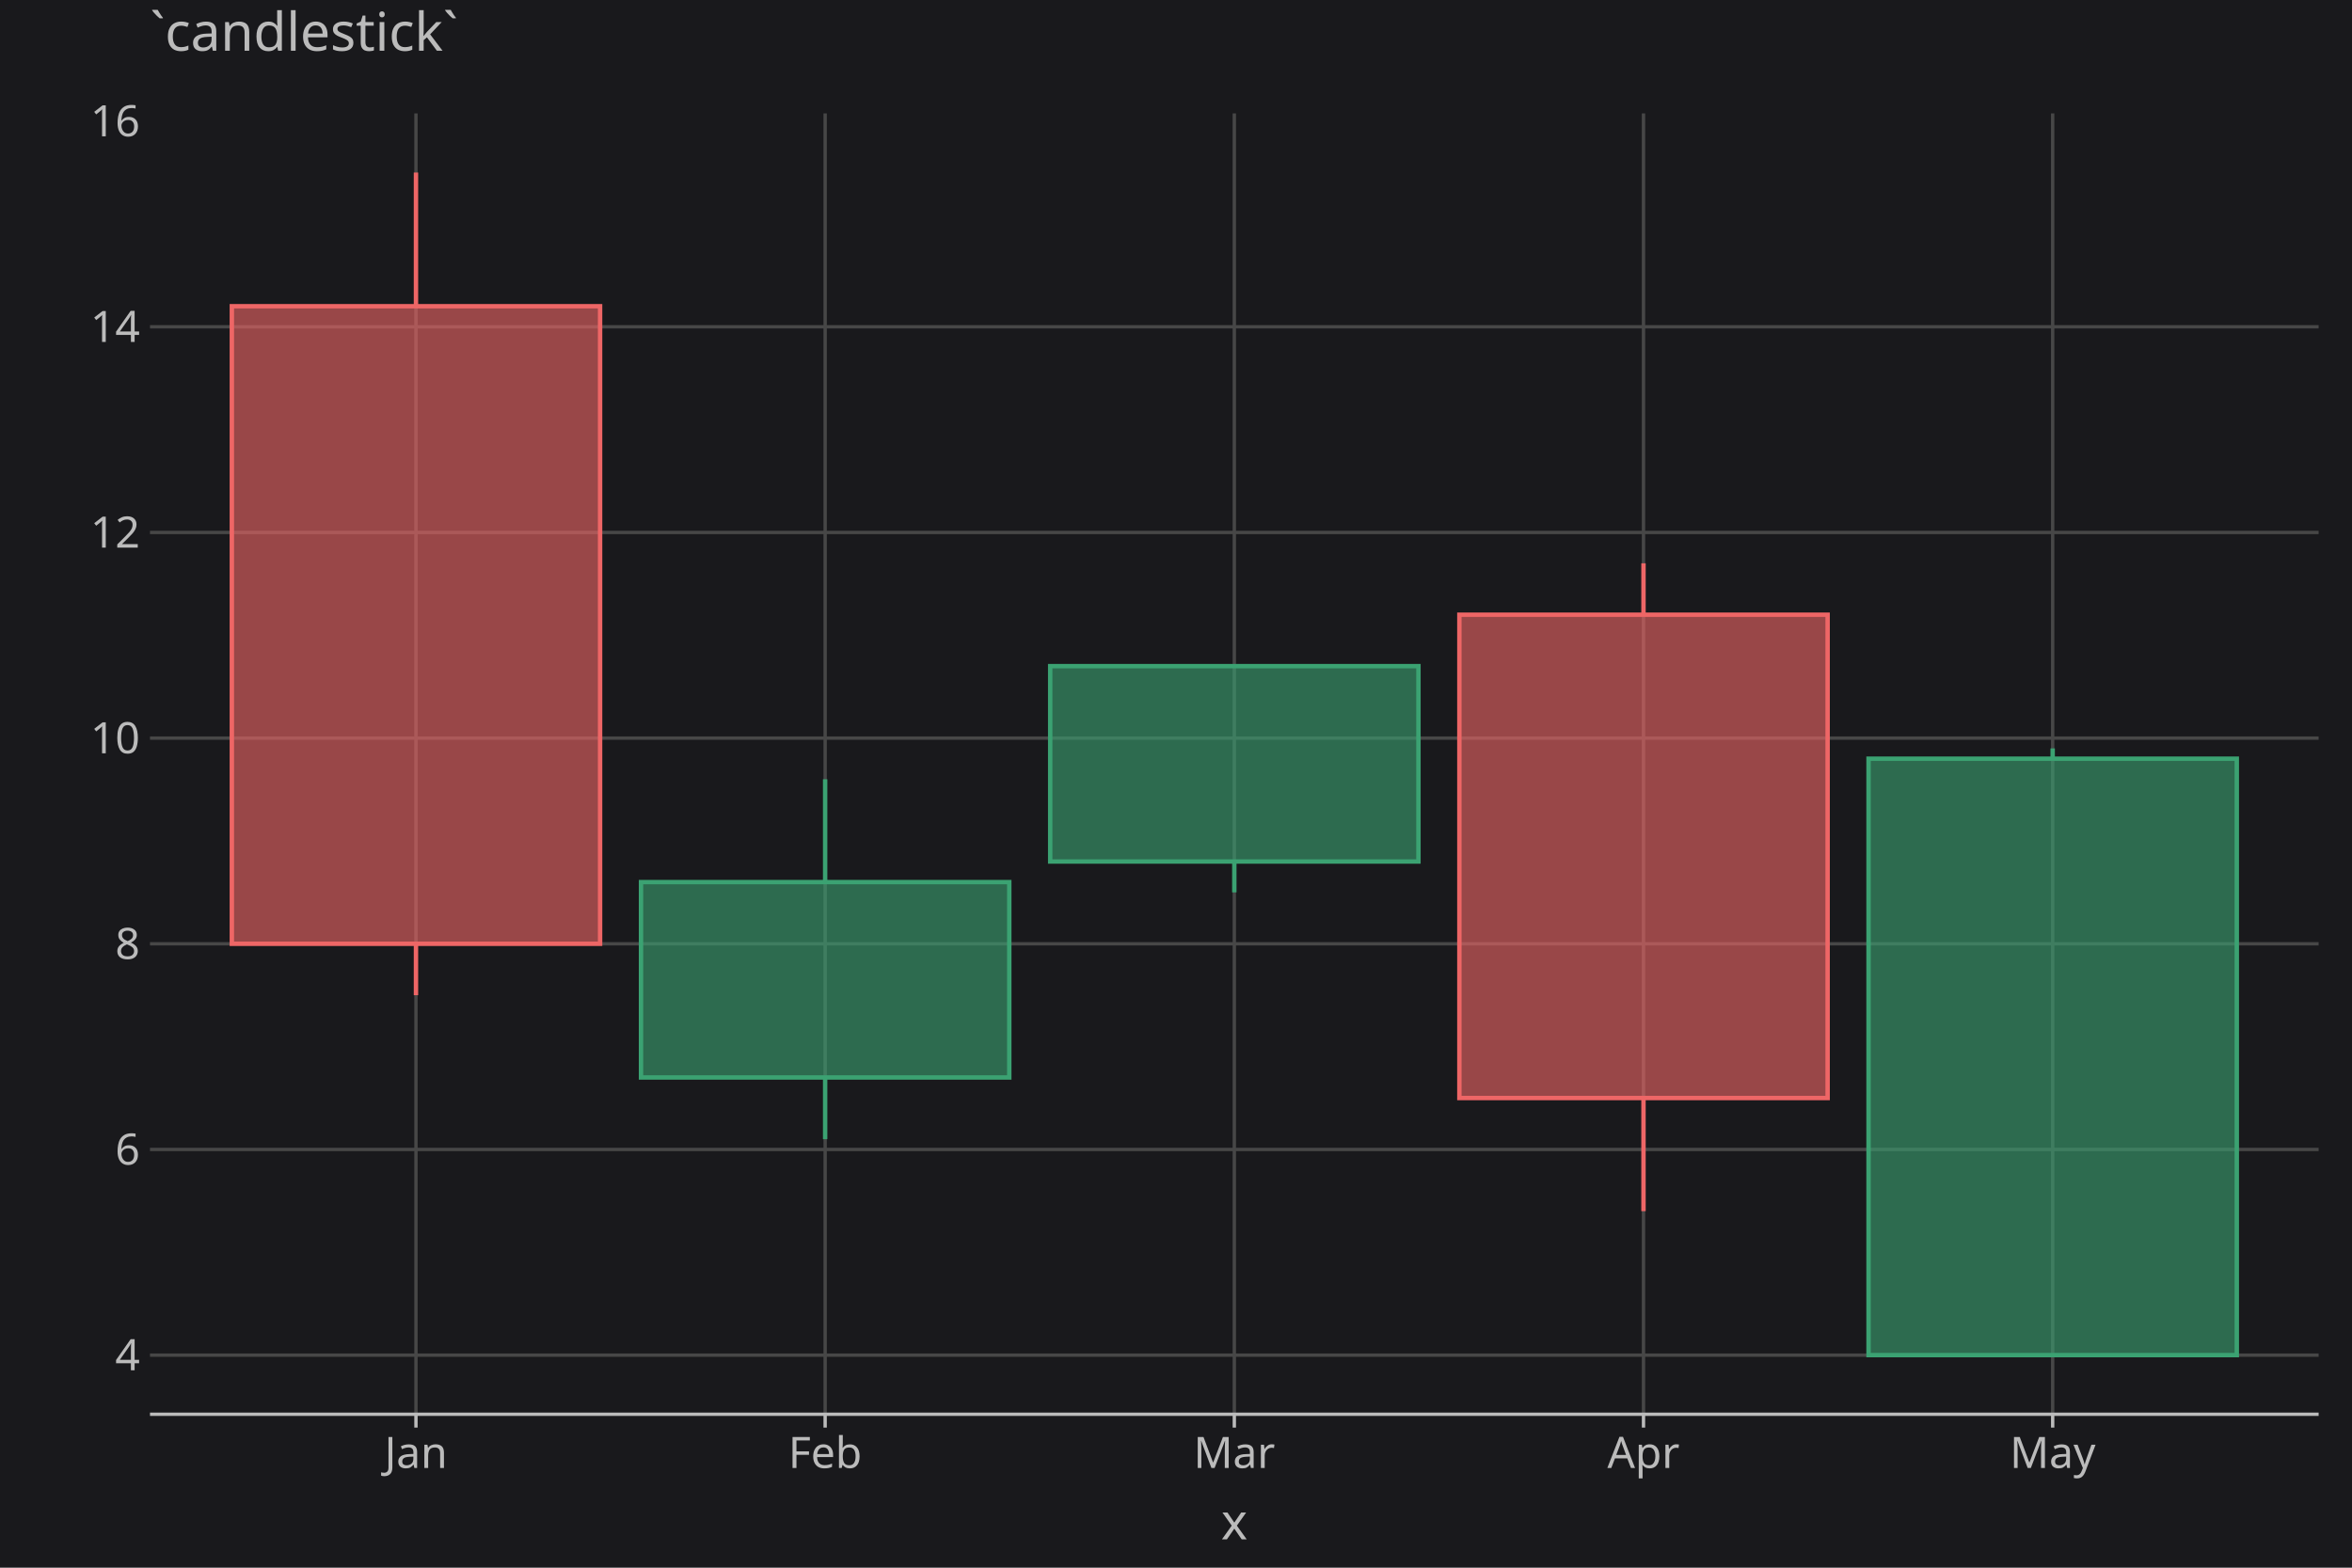
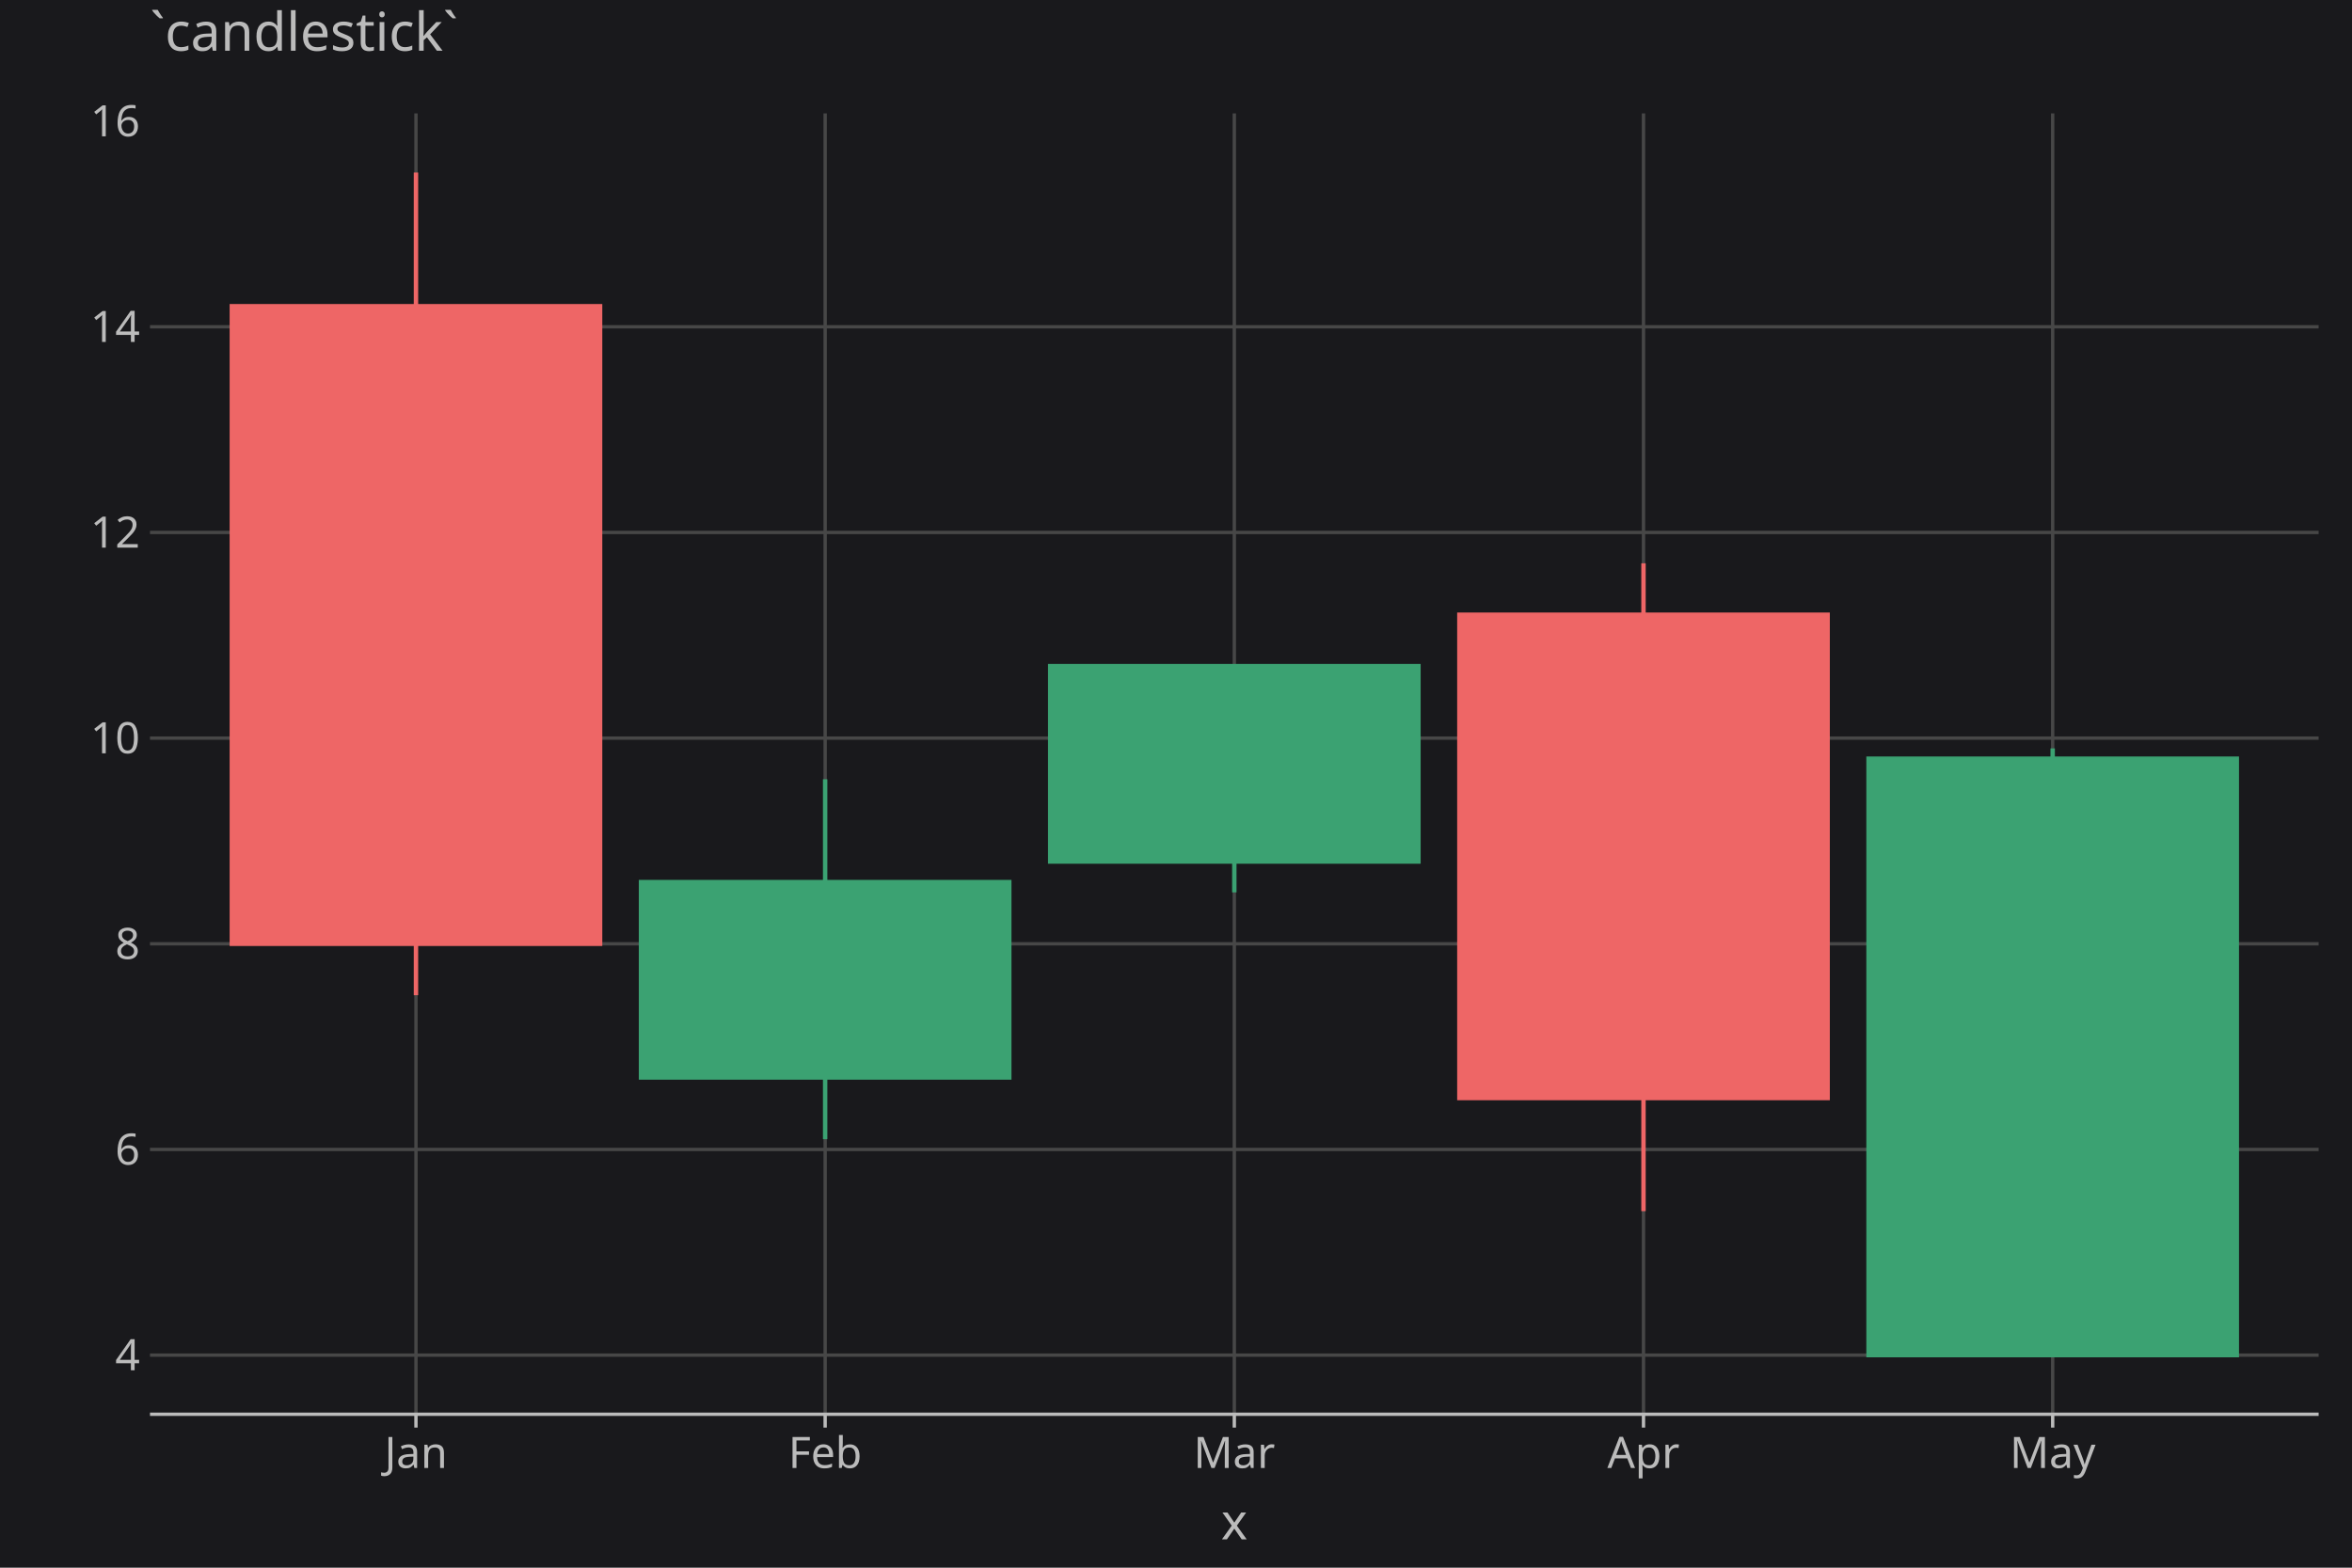
<svg xmlns="http://www.w3.org/2000/svg" class="plt-container" width="705.0" height="470.0">
  <style type="text/css">
  .plt-container {
   font-family: Lucida Grande, sans-serif;
   user-select: none;
   -webkit-user-select: none;
   -moz-user-select: none;
   -ms-user-select: none;
}
text {
   text-rendering: optimizeLegibility;
}
#xXxprefixXx0 .plot-title {
   fill: #bbbbbb;
   font-family: Lucida Grande, sans-serif;
   font-size: 16.0px;
   font-weight: normal;
   font-style: normal;   
}
#xXxprefixXx0 .plot-subtitle {
   fill: #bbbbbb;
   font-family: Lucida Grande, sans-serif;
   font-size: 15.0px;
   font-weight: normal;
   font-style: normal;   
}
#xXxprefixXx0 .plot-caption {
   fill: #bbbbbb;
   font-family: Lucida Grande, sans-serif;
   font-size: 13.0px;
   font-weight: normal;
   font-style: normal;   
}
#xXxprefixXx0 .legend-title {
   fill: #bbbbbb;
   font-family: Lucida Grande, sans-serif;
   font-size: 15.0px;
   font-weight: normal;
   font-style: normal;   
}
#xXxprefixXx0 .legend-item {
   fill: #bbbbbb;
   font-family: Lucida Grande, sans-serif;
   font-size: 13.0px;
   font-weight: normal;
   font-style: normal;   
}
#xXxprefixXx0 .axis-title-x {
   fill: #bbbbbb;
   font-family: Lucida Grande, sans-serif;
   font-size: 15.0px;
   font-weight: normal;
   font-style: normal;   
}
#xXxprefixXx0 .axis-text-x {
   fill: #bbbbbb;
   font-family: Lucida Grande, sans-serif;
   font-size: 13.0px;
   font-weight: normal;
   font-style: normal;   
}
#xXxprefixXx2 .axis-tooltip-text-x {
   fill: #303030;
   font-family: Lucida Grande, sans-serif;
   font-size: 13.0px;
   font-weight: normal;
   font-style: normal;   
}
#xXxprefixXx0 .axis-title-y {
   fill: #bbbbbb;
   font-family: Lucida Grande, sans-serif;
   font-size: 15.0px;
   font-weight: normal;
   font-style: normal;   
}
#xXxprefixXx0 .axis-text-y {
   fill: #bbbbbb;
   font-family: Lucida Grande, sans-serif;
   font-size: 13.0px;
   font-weight: normal;
   font-style: normal;   
}
#xXxprefixXx2 .axis-tooltip-text-y {
   fill: #303030;
   font-family: Lucida Grande, sans-serif;
   font-size: 13.0px;
   font-weight: normal;
   font-style: normal;   
}
#xXxprefixXx0 .facet-strip-text-x {
   fill: #bbbbbb;
   font-family: Lucida Grande, sans-serif;
   font-size: 13.0px;
   font-weight: normal;
   font-style: normal;   
}
#xXxprefixXx0 .facet-strip-text-y {
   fill: #bbbbbb;
   font-family: Lucida Grande, sans-serif;
   font-size: 13.0px;
   font-weight: normal;
   font-style: normal;   
}
#xXxprefixXx2 .tooltip-text {
   fill: #bbbbbb;
   font-family: Lucida Grande, sans-serif;
   font-size: 13.0px;
   font-weight: normal;
   font-style: normal;   
}
#xXxprefixXx2 .tooltip-title {
   fill: #bbbbbb;
   font-family: Lucida Grande, sans-serif;
   font-size: 13.0px;
   font-weight: bold;
   font-style: normal;   
}
#xXxprefixXx2 .tooltip-label {
   fill: #bbbbbb;
   font-family: Lucida Grande, sans-serif;
   font-size: 13.0px;
   font-weight: bold;
   font-style: normal;   
}

  </style>
  <g id="xXxprefixXx0">
    <path fill-rule="evenodd" fill="rgb(25,25,28)" fill-opacity="1.0" d="M0.0 0.0 L0.0 470.0 L705.0 470.0 L705.0 0.0 Z">
    </path>
    <g transform="translate(23.0 34.0 ) ">
      <g transform="translate(21.96121 0.0 ) ">
        <line x1="79.722" y1="390.0" x2="79.722" y2="-5.6843418860808015E-14" stroke="rgb(71,71,71)" stroke-opacity="1.0" stroke-width="1.0" fill="none">
        </line>
        <line x1="202.371" y1="390.0" x2="202.371" y2="-5.6843418860808015E-14" stroke="rgb(71,71,71)" stroke-opacity="1.0" stroke-width="1.0" fill="none">
        </line>
        <line x1="325.019" y1="390.0" x2="325.019" y2="-5.6843418860808015E-14" stroke="rgb(71,71,71)" stroke-opacity="1.0" stroke-width="1.0" fill="none">
        </line>
        <line x1="447.668" y1="390.0" x2="447.668" y2="-5.6843418860808015E-14" stroke="rgb(71,71,71)" stroke-opacity="1.0" stroke-width="1.0" fill="none">
        </line>
        <line x1="570.317" y1="390.0" x2="570.317" y2="-5.6843418860808015E-14" stroke="rgb(71,71,71)" stroke-opacity="1.0" stroke-width="1.0" fill="none">
        </line>
      </g>
      <g transform="translate(21.96121 390.0 ) ">
        <g transform="translate(79.72174 0.0 ) ">
          <line stroke-width="1.0" stroke="rgb(187,187,187)" stroke-opacity="1.0" x2="0.0" y2="4.0">
          </line>
          <g transform="translate(0.0 7.0 ) ">
            <text class="axis-text-x" text-anchor="middle" dy="0.7em">
              <tspan>Jan</tspan>
            </text>
          </g>
        </g>
        <g transform="translate(202.3706 0.0 ) ">
          <line stroke-width="1.0" stroke="rgb(187,187,187)" stroke-opacity="1.0" x2="0.0" y2="4.0">
          </line>
          <g transform="translate(0.0 7.0 ) ">
            <text class="axis-text-x" text-anchor="middle" dy="0.7em">
              <tspan>Feb</tspan>
            </text>
          </g>
        </g>
        <g transform="translate(325.0194 0.0 ) ">
          <line stroke-width="1.0" stroke="rgb(187,187,187)" stroke-opacity="1.0" x2="0.0" y2="4.0">
          </line>
          <g transform="translate(0.0 7.0 ) ">
            <text class="axis-text-x" text-anchor="middle" dy="0.7em">
              <tspan>Mar</tspan>
            </text>
          </g>
        </g>
        <g transform="translate(447.6682 0.0 ) ">
          <line stroke-width="1.0" stroke="rgb(187,187,187)" stroke-opacity="1.0" x2="0.0" y2="4.0">
          </line>
          <g transform="translate(0.0 7.0 ) ">
            <text class="axis-text-x" text-anchor="middle" dy="0.7em">
              <tspan>Apr</tspan>
            </text>
          </g>
        </g>
        <g transform="translate(570.3171 0.0 ) ">
          <line stroke-width="1.0" stroke="rgb(187,187,187)" stroke-opacity="1.0" x2="0.0" y2="4.0">
          </line>
          <g transform="translate(0.0 7.0 ) ">
            <text class="axis-text-x" text-anchor="middle" dy="0.7em">
              <tspan>May</tspan>
            </text>
          </g>
        </g>
        <line x1="0.0" y1="0.0" x2="650.039" y2="0.0" stroke-width="1.0" stroke="rgb(187,187,187)" stroke-opacity="1.0">
        </line>
      </g>
      <g transform="translate(21.96121 0.0 ) ">
        <line x1="0.0" y1="372.273" x2="650.039" y2="372.273" stroke="rgb(71,71,71)" stroke-opacity="1.0" stroke-width="1.0" fill="none">
        </line>
        <line x1="0.0" y1="310.613" x2="650.039" y2="310.613" stroke="rgb(71,71,71)" stroke-opacity="1.0" stroke-width="1.0" fill="none">
        </line>
        <line x1="0.0" y1="248.953" x2="650.039" y2="248.953" stroke="rgb(71,71,71)" stroke-opacity="1.0" stroke-width="1.0" fill="none">
        </line>
        <line x1="0.0" y1="187.292" x2="650.039" y2="187.292" stroke="rgb(71,71,71)" stroke-opacity="1.0" stroke-width="1.0" fill="none">
        </line>
        <line x1="0.0" y1="125.632" x2="650.039" y2="125.632" stroke="rgb(71,71,71)" stroke-opacity="1.0" stroke-width="1.0" fill="none">
        </line>
        <line x1="0.0" y1="63.972" x2="650.039" y2="63.972" stroke="rgb(71,71,71)" stroke-opacity="1.0" stroke-width="1.0" fill="none">
        </line>
      </g>
      <g transform="translate(21.96121 0.0 ) ">
        <g transform="translate(0.0 372.2727 ) ">
          <g transform="translate(-3.0 0.0 ) ">
            <text class="axis-text-y" text-anchor="end" dy="0.35em">
              <tspan>4</tspan>
            </text>
          </g>
        </g>
        <g transform="translate(0.0 310.6126 ) ">
          <g transform="translate(-3.0 0.0 ) ">
            <text class="axis-text-y" text-anchor="end" dy="0.35em">
              <tspan>6</tspan>
            </text>
          </g>
        </g>
        <g transform="translate(0.0 248.9526 ) ">
          <g transform="translate(-3.0 0.0 ) ">
            <text class="axis-text-y" text-anchor="end" dy="0.35em">
              <tspan>8</tspan>
            </text>
          </g>
        </g>
        <g transform="translate(0.0 187.2925 ) ">
          <g transform="translate(-3.0 0.0 ) ">
            <text class="axis-text-y" text-anchor="end" dy="0.35em">
              <tspan>10</tspan>
            </text>
          </g>
        </g>
        <g transform="translate(0.0 125.6324 ) ">
          <g transform="translate(-3.0 0.0 ) ">
            <text class="axis-text-y" text-anchor="end" dy="0.35em">
              <tspan>12</tspan>
            </text>
          </g>
        </g>
        <g transform="translate(0.0 63.97233 ) ">
          <g transform="translate(-3.0 0.0 ) ">
            <text class="axis-text-y" text-anchor="end" dy="0.35em">
              <tspan>14</tspan>
            </text>
          </g>
        </g>
        <g transform="translate(0.0 2.312253 ) ">
          <g transform="translate(-3.0 0.0 ) ">
            <text class="axis-text-y" text-anchor="end" dy="0.35em">
              <tspan>16</tspan>
            </text>
          </g>
        </g>
      </g>
      <g transform="translate(21.96121 0.0 ) " clip-path="url(#xXxprefixXx1)" clip-bounds-jfx="[rect (0.0, 0.0), (650.039, 390.0)]">
        <defs>
          <clipPath id="xXxprefixXx1">
            <rect x="0.0" y="0.0" width="650.039" height="390.0">
            </rect>
          </clipPath>
        </defs>
-         <rect x="24.53" y="57.806" height="191.146" width="110.384" stroke="rgb(238,102,102)" stroke-opacity="1.0" fill="rgb(238,102,102)" fill-opacity="0.6" stroke-width="1.32">
-         </rect>
-         <rect x="147.179" y="230.455" height="58.577" width="110.384" stroke="rgb(59,162,114)" stroke-opacity="1.0" fill="rgb(59,162,114)" fill-opacity="0.6" stroke-width="1.32">
-         </rect>
-         <rect x="269.827" y="165.711" height="58.577" width="110.384" stroke="rgb(59,162,114)" stroke-opacity="1.0" fill="rgb(59,162,114)" fill-opacity="0.6" stroke-width="1.32">
-         </rect>
-         <rect x="392.476" y="150.296" height="144.901" width="110.384" stroke="rgb(238,102,102)" stroke-opacity="1.0" fill="rgb(238,102,102)" fill-opacity="0.6" stroke-width="1.32">
-         </rect>
-         <rect x="515.125" y="193.458" height="178.814" width="110.384" stroke="rgb(59,162,114)" stroke-opacity="1.0" fill="rgb(59,162,114)" fill-opacity="0.6" stroke-width="1.32">
-         </rect>
-         <line x1="79.722" y1="248.953" x2="79.722" y2="264.368" stroke="rgb(238,102,102)" stroke-opacity="1.0" fill="rgb(238,102,102)" fill-opacity="0.6" stroke-width="1.32">
-         </line>
-         <line x1="79.722" y1="264.368" x2="79.722" y2="264.368" stroke="rgb(238,102,102)" stroke-opacity="1.0" fill="rgb(238,102,102)" fill-opacity="0.6" stroke-width="1.32">
-         </line>
-         <line x1="79.722" y1="57.806" x2="79.722" y2="17.727" stroke="rgb(238,102,102)" stroke-opacity="1.0" fill="rgb(238,102,102)" fill-opacity="0.6" stroke-width="1.32">
-         </line>
-         <line x1="79.722" y1="17.727" x2="79.722" y2="17.727" stroke="rgb(238,102,102)" stroke-opacity="1.0" fill="rgb(238,102,102)" fill-opacity="0.6" stroke-width="1.32">
-         </line>
-         <line x1="202.371" y1="289.032" x2="202.371" y2="307.53" stroke="rgb(59,162,114)" stroke-opacity="1.0" fill="rgb(59,162,114)" fill-opacity="0.6" stroke-width="1.32">
-         </line>
-         <line x1="202.371" y1="307.53" x2="202.371" y2="307.53" stroke="rgb(59,162,114)" stroke-opacity="1.0" fill="rgb(59,162,114)" fill-opacity="0.6" stroke-width="1.32">
-         </line>
-         <line x1="202.371" y1="230.455" x2="202.371" y2="199.625" stroke="rgb(59,162,114)" stroke-opacity="1.0" fill="rgb(59,162,114)" fill-opacity="0.6" stroke-width="1.32">
-         </line>
-         <line x1="202.371" y1="199.625" x2="202.371" y2="199.625" stroke="rgb(59,162,114)" stroke-opacity="1.0" fill="rgb(59,162,114)" fill-opacity="0.6" stroke-width="1.32">
-         </line>
-         <line x1="325.019" y1="224.289" x2="325.019" y2="233.538" stroke="rgb(59,162,114)" stroke-opacity="1.0" fill="rgb(59,162,114)" fill-opacity="0.6" stroke-width="1.32">
-         </line>
-         <line x1="325.019" y1="233.538" x2="325.019" y2="233.538" stroke="rgb(59,162,114)" stroke-opacity="1.0" fill="rgb(59,162,114)" fill-opacity="0.6" stroke-width="1.32">
-         </line>
-         <line x1="325.019" y1="165.711" x2="325.019" y2="165.711" stroke="rgb(59,162,114)" stroke-opacity="1.0" fill="rgb(59,162,114)" fill-opacity="0.6" stroke-width="1.32">
-         </line>
-         <line x1="325.019" y1="165.711" x2="325.019" y2="165.711" stroke="rgb(59,162,114)" stroke-opacity="1.0" fill="rgb(59,162,114)" fill-opacity="0.6" stroke-width="1.32">
-         </line>
-         <line x1="447.668" y1="295.198" x2="447.668" y2="329.111" stroke="rgb(238,102,102)" stroke-opacity="1.0" fill="rgb(238,102,102)" fill-opacity="0.6" stroke-width="1.32">
-         </line>
-         <line x1="447.668" y1="329.111" x2="447.668" y2="329.111" stroke="rgb(238,102,102)" stroke-opacity="1.0" fill="rgb(238,102,102)" fill-opacity="0.6" stroke-width="1.32">
-         </line>
-         <line x1="447.668" y1="150.296" x2="447.668" y2="134.881" stroke="rgb(238,102,102)" stroke-opacity="1.0" fill="rgb(238,102,102)" fill-opacity="0.6" stroke-width="1.32">
-         </line>
-         <line x1="447.668" y1="134.881" x2="447.668" y2="134.881" stroke="rgb(238,102,102)" stroke-opacity="1.0" fill="rgb(238,102,102)" fill-opacity="0.6" stroke-width="1.32">
-         </line>
-         <line x1="570.317" y1="372.273" x2="570.317" y2="372.273" stroke="rgb(59,162,114)" stroke-opacity="1.0" fill="rgb(59,162,114)" fill-opacity="0.6" stroke-width="1.32">
-         </line>
-         <line x1="570.317" y1="372.273" x2="570.317" y2="372.273" stroke="rgb(59,162,114)" stroke-opacity="1.0" fill="rgb(59,162,114)" fill-opacity="0.6" stroke-width="1.32">
-         </line>
-         <line x1="570.317" y1="193.458" x2="570.317" y2="190.375" stroke="rgb(59,162,114)" stroke-opacity="1.0" fill="rgb(59,162,114)" fill-opacity="0.6" stroke-width="1.32">
-         </line>
-         <line x1="570.317" y1="190.375" x2="570.317" y2="190.375" stroke="rgb(59,162,114)" stroke-opacity="1.0" fill="rgb(59,162,114)" fill-opacity="0.6" stroke-width="1.32">
+         <rect x="24.53" y="57.806" height="191.146" width="110.384" stroke="rgb(238,102,102)" stroke-opacity="1.0" fill="rgb(238,102,102)" fill-opacity="1.0" stroke-width="1.32">
+         </rect>
+         <rect x="147.179" y="230.455" height="58.577" width="110.384" stroke="rgb(59,162,114)" stroke-opacity="1.0" fill="rgb(59,162,114)" fill-opacity="1.0" stroke-width="1.32">
+         </rect>
+         <rect x="269.827" y="165.711" height="58.577" width="110.384" stroke="rgb(59,162,114)" stroke-opacity="1.0" fill="rgb(59,162,114)" fill-opacity="1.0" stroke-width="1.32">
+         </rect>
+         <rect x="392.476" y="150.296" height="144.901" width="110.384" stroke="rgb(238,102,102)" stroke-opacity="1.0" fill="rgb(238,102,102)" fill-opacity="1.0" stroke-width="1.32">
+         </rect>
+         <rect x="515.125" y="193.458" height="178.814" width="110.384" stroke="rgb(59,162,114)" stroke-opacity="1.0" fill="rgb(59,162,114)" fill-opacity="1.0" stroke-width="1.32">
+         </rect>
+         <line x1="79.722" y1="248.953" x2="79.722" y2="264.368" stroke="rgb(238,102,102)" stroke-opacity="1.0" fill="rgb(238,102,102)" fill-opacity="1.0" stroke-width="1.32">
+         </line>
+         <line x1="79.722" y1="264.368" x2="79.722" y2="264.368" stroke="rgb(238,102,102)" stroke-opacity="1.0" fill="rgb(238,102,102)" fill-opacity="1.0" stroke-width="1.32">
+         </line>
+         <line x1="79.722" y1="57.806" x2="79.722" y2="17.727" stroke="rgb(238,102,102)" stroke-opacity="1.0" fill="rgb(238,102,102)" fill-opacity="1.0" stroke-width="1.32">
+         </line>
+         <line x1="79.722" y1="17.727" x2="79.722" y2="17.727" stroke="rgb(238,102,102)" stroke-opacity="1.0" fill="rgb(238,102,102)" fill-opacity="1.0" stroke-width="1.32">
+         </line>
+         <line x1="202.371" y1="289.032" x2="202.371" y2="307.53" stroke="rgb(59,162,114)" stroke-opacity="1.0" fill="rgb(59,162,114)" fill-opacity="1.0" stroke-width="1.32">
+         </line>
+         <line x1="202.371" y1="307.53" x2="202.371" y2="307.53" stroke="rgb(59,162,114)" stroke-opacity="1.0" fill="rgb(59,162,114)" fill-opacity="1.0" stroke-width="1.32">
+         </line>
+         <line x1="202.371" y1="230.455" x2="202.371" y2="199.625" stroke="rgb(59,162,114)" stroke-opacity="1.0" fill="rgb(59,162,114)" fill-opacity="1.0" stroke-width="1.32">
+         </line>
+         <line x1="202.371" y1="199.625" x2="202.371" y2="199.625" stroke="rgb(59,162,114)" stroke-opacity="1.0" fill="rgb(59,162,114)" fill-opacity="1.0" stroke-width="1.32">
+         </line>
+         <line x1="325.019" y1="224.289" x2="325.019" y2="233.538" stroke="rgb(59,162,114)" stroke-opacity="1.0" fill="rgb(59,162,114)" fill-opacity="1.0" stroke-width="1.32">
+         </line>
+         <line x1="325.019" y1="233.538" x2="325.019" y2="233.538" stroke="rgb(59,162,114)" stroke-opacity="1.0" fill="rgb(59,162,114)" fill-opacity="1.0" stroke-width="1.32">
+         </line>
+         <line x1="325.019" y1="165.711" x2="325.019" y2="165.711" stroke="rgb(59,162,114)" stroke-opacity="1.0" fill="rgb(59,162,114)" fill-opacity="1.0" stroke-width="1.32">
+         </line>
+         <line x1="325.019" y1="165.711" x2="325.019" y2="165.711" stroke="rgb(59,162,114)" stroke-opacity="1.0" fill="rgb(59,162,114)" fill-opacity="1.0" stroke-width="1.32">
+         </line>
+         <line x1="447.668" y1="295.198" x2="447.668" y2="329.111" stroke="rgb(238,102,102)" stroke-opacity="1.0" fill="rgb(238,102,102)" fill-opacity="1.0" stroke-width="1.32">
+         </line>
+         <line x1="447.668" y1="329.111" x2="447.668" y2="329.111" stroke="rgb(238,102,102)" stroke-opacity="1.0" fill="rgb(238,102,102)" fill-opacity="1.0" stroke-width="1.32">
+         </line>
+         <line x1="447.668" y1="150.296" x2="447.668" y2="134.881" stroke="rgb(238,102,102)" stroke-opacity="1.0" fill="rgb(238,102,102)" fill-opacity="1.0" stroke-width="1.32">
+         </line>
+         <line x1="447.668" y1="134.881" x2="447.668" y2="134.881" stroke="rgb(238,102,102)" stroke-opacity="1.0" fill="rgb(238,102,102)" fill-opacity="1.0" stroke-width="1.32">
+         </line>
+         <line x1="570.317" y1="372.273" x2="570.317" y2="372.273" stroke="rgb(59,162,114)" stroke-opacity="1.0" fill="rgb(59,162,114)" fill-opacity="1.0" stroke-width="1.32">
+         </line>
+         <line x1="570.317" y1="372.273" x2="570.317" y2="372.273" stroke="rgb(59,162,114)" stroke-opacity="1.0" fill="rgb(59,162,114)" fill-opacity="1.0" stroke-width="1.32">
+         </line>
+         <line x1="570.317" y1="193.458" x2="570.317" y2="190.375" stroke="rgb(59,162,114)" stroke-opacity="1.0" fill="rgb(59,162,114)" fill-opacity="1.0" stroke-width="1.32">
+         </line>
+         <line x1="570.317" y1="190.375" x2="570.317" y2="190.375" stroke="rgb(59,162,114)" stroke-opacity="1.0" fill="rgb(59,162,114)" fill-opacity="1.0" stroke-width="1.32">
        </line>
      </g>
    </g>
    <g transform="translate(44.96121 15.2 ) ">
      <text class="plot-title" y="0.0">
        <tspan>`candlestick`</tspan>
      </text>
    </g>
    <g transform="translate(14.5 229.0 ) rotate(-90.0 ) ">
      <text class="axis-title-y" y="0.0" text-anchor="middle">
        <tspan />
      </text>
    </g>
    <g transform="translate(369.9806 461.5 ) ">
      <text class="axis-title-x" y="0.0" text-anchor="middle">
        <tspan>x</tspan>
      </text>
    </g>
    <path fill="rgb(0,0,0)" fill-opacity="0.0" stroke="rgb(187,187,187)" stroke-opacity="1.0" stroke-width="0.0" d="M0.0 0.0 L0.0 470.0 L705.0 470.0 L705.0 0.0 Z">
    </path>
  </g>
  <g id="xXxprefixXx2">
  </g>
</svg>
